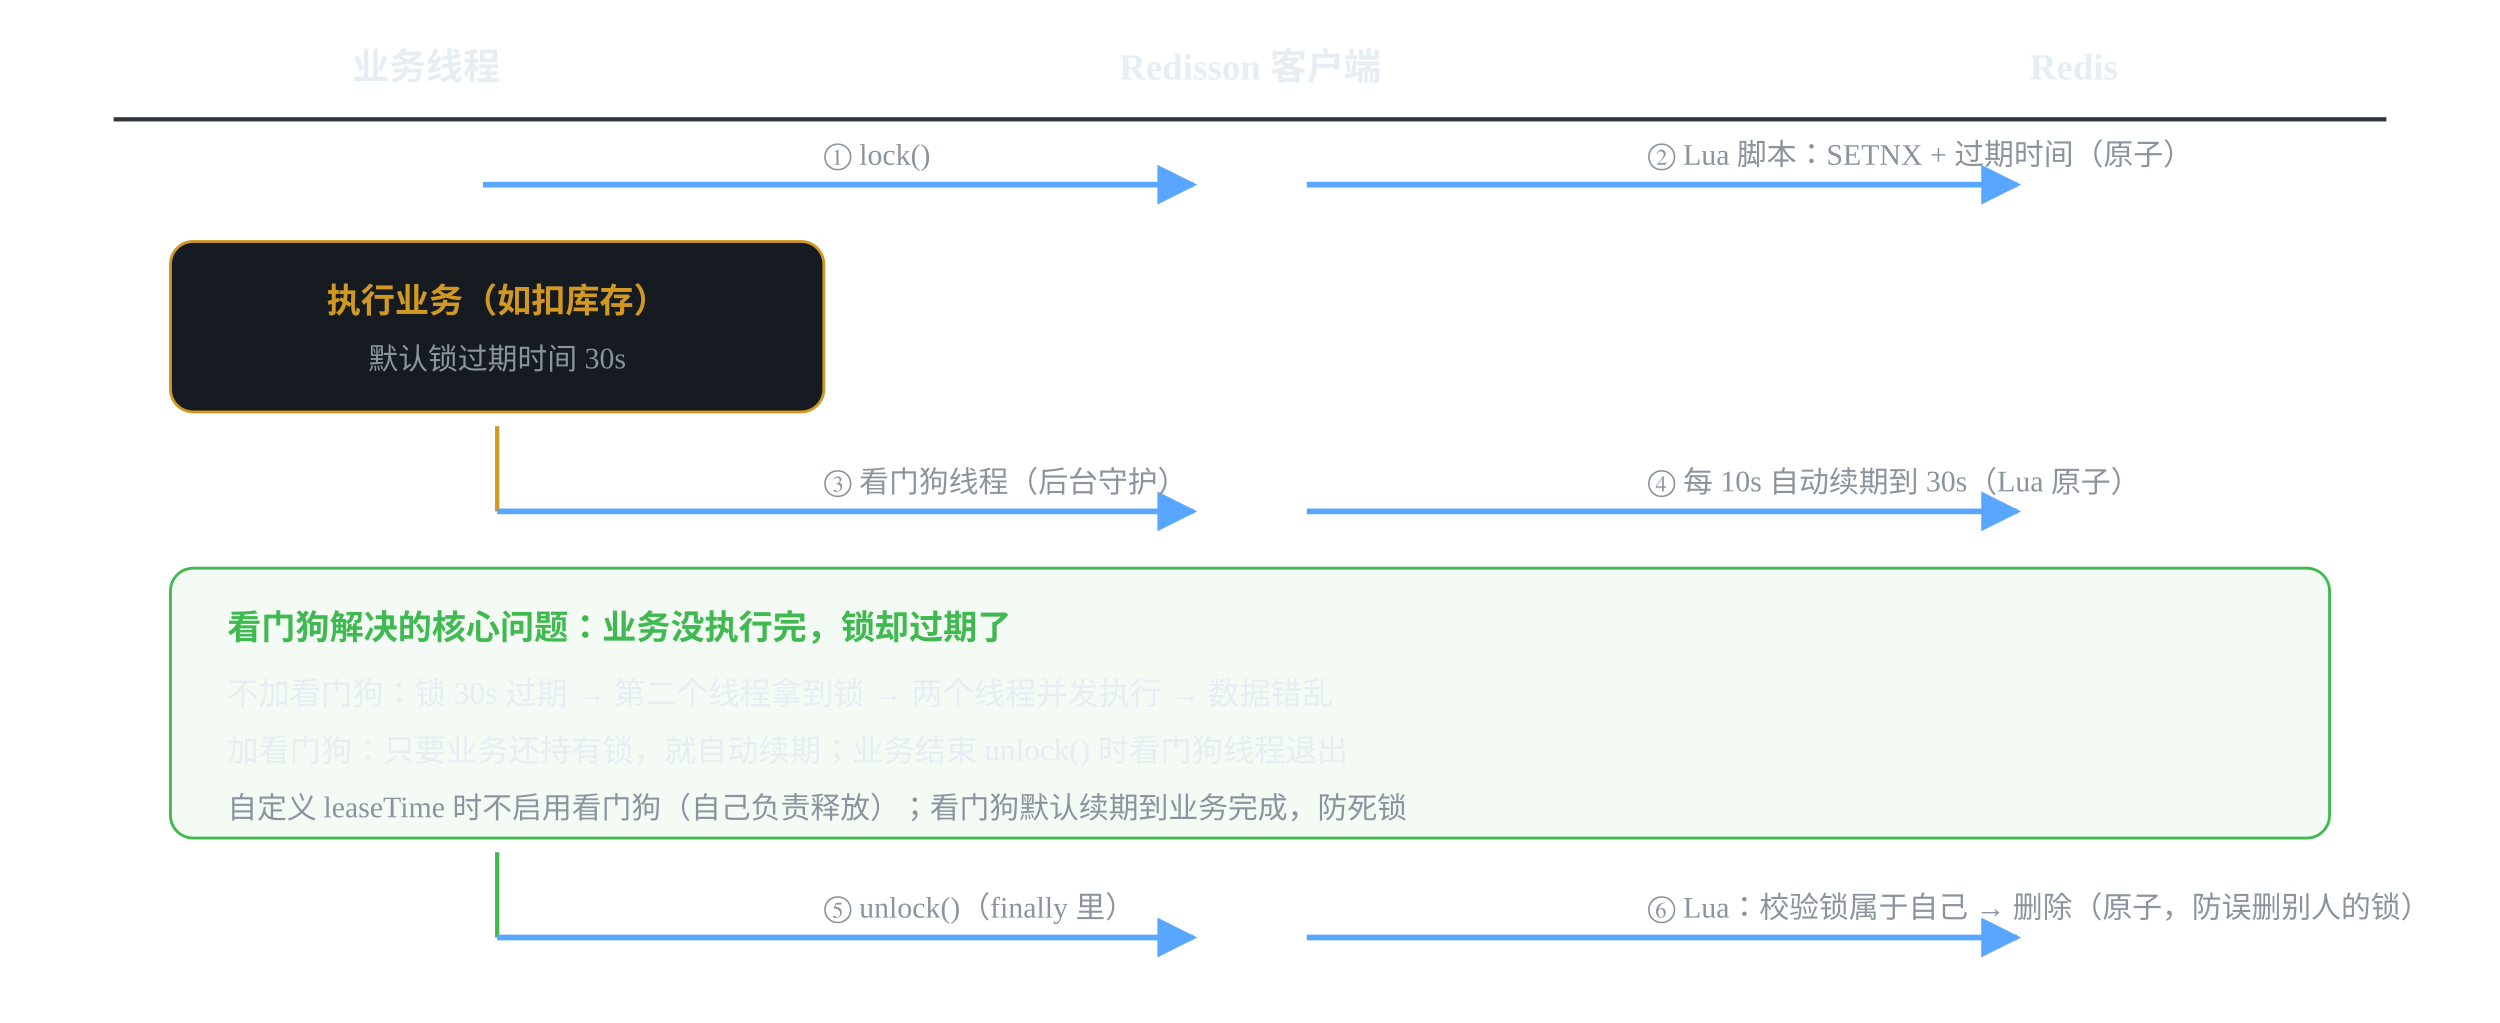
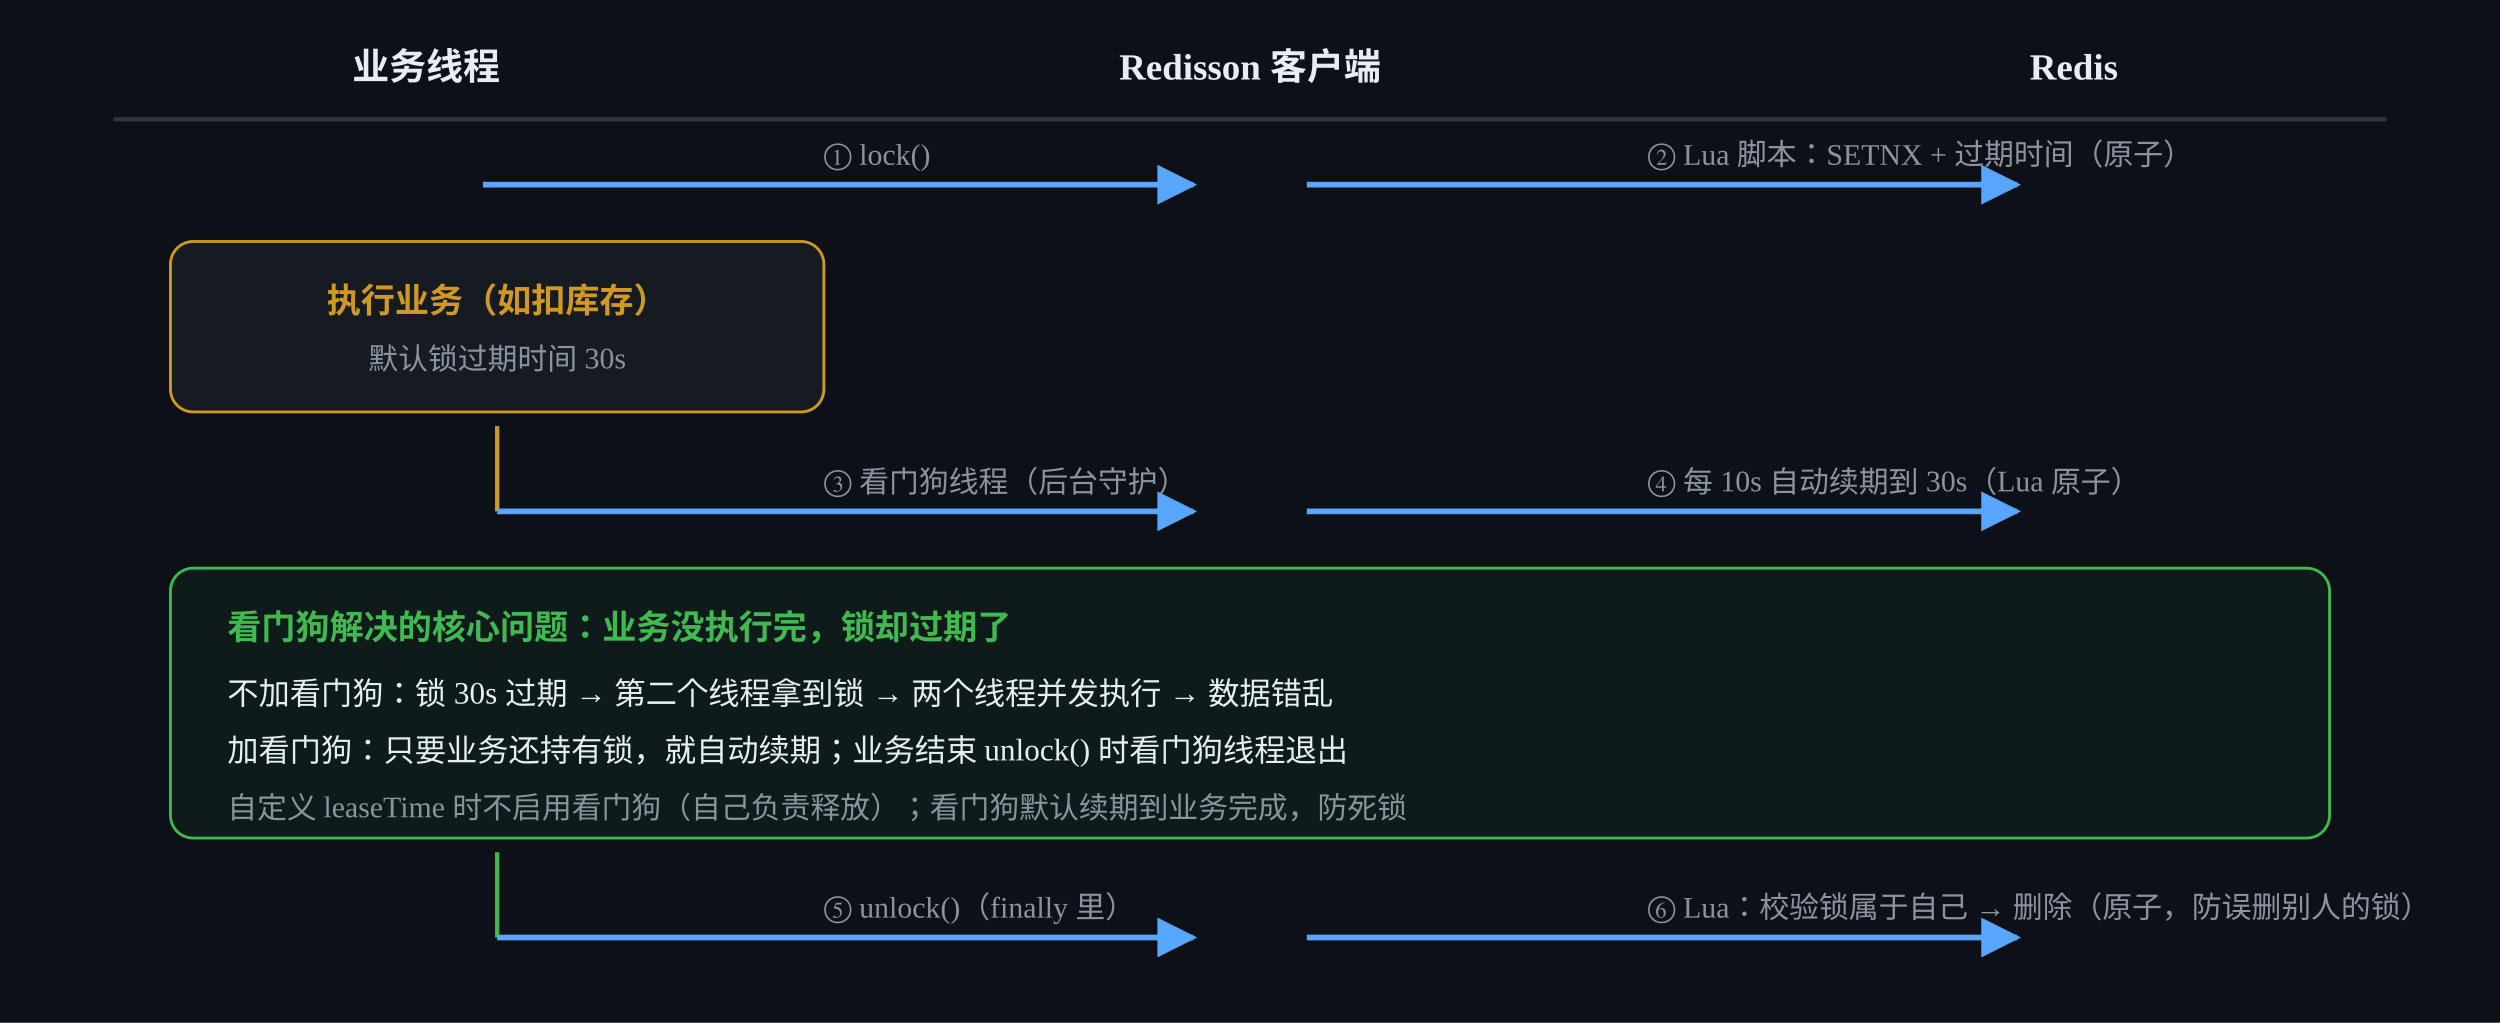
<svg xmlns="http://www.w3.org/2000/svg" width="880" height="360" viewBox="0 0 880 360">
+   <rect x="0" y="0" width="880" height="360" fill="#0d1117" />
  <defs>
    <marker id="arr" viewBox="0 0 10 10" refX="9" refY="5" markerWidth="7" markerHeight="7" orient="auto-start-reverse">
      <path d="M 0 0 L 10 5 L 0 10 z" fill="#58a6ff" />
    </marker>
  </defs>
  <text x="150" y="28" text-anchor="middle" fill="#e6edf3" font-size="13" font-weight="bold">业务线程</text>
  <text x="440" y="28" text-anchor="middle" fill="#e6edf3" font-size="13" font-weight="bold">Redisson 客户端</text>
  <text x="730" y="28" text-anchor="middle" fill="#e6edf3" font-size="13" font-weight="bold">Redis</text>
  <line x1="40" y1="42" x2="840" y2="42" stroke="#30363d" stroke-width="1.5" />
  <line x1="170" y1="65" x2="420" y2="65" stroke="#58a6ff" stroke-width="2" marker-end="url(#arr)" />
  <text x="290" y="58" fill="#8b949e" font-size="10.5">① lock()</text>
  <line x1="460" y1="65" x2="710" y2="65" stroke="#58a6ff" stroke-width="2" marker-end="url(#arr)" />
  <text x="580" y="58" fill="#8b949e" font-size="10.5">② Lua 脚本：SETNX + 过期时间（原子）</text>
  <rect x="60" y="85" width="230" height="60" rx="8" fill="#161b22" stroke="#d29922" />
  <text x="175" y="110" text-anchor="middle" fill="#d29922" font-size="12" font-weight="bold">执行业务（如扣库存）</text>
  <text x="175" y="130" text-anchor="middle" fill="#8b949e" font-size="10.5">默认锁过期时间 30s</text>
  <line x1="175" y1="150" x2="175" y2="180" stroke="#d29922" stroke-width="1.5" />
  <line x1="175" y1="180" x2="420" y2="180" stroke="#58a6ff" stroke-width="2" marker-end="url(#arr)" />
  <text x="290" y="173" fill="#8b949e" font-size="10.5">③ 看门狗线程（后台守护）</text>
  <line x1="460" y1="180" x2="710" y2="180" stroke="#58a6ff" stroke-width="2" marker-end="url(#arr)" />
  <text x="580" y="173" fill="#8b949e" font-size="10.5">④ 每 10s 自动续期到 30s（Lua 原子）</text>
  <rect x="60" y="200" width="760" height="95" rx="8" fill="rgba(63,185,80,.06)" stroke="#3fb950" />
  <text x="80" y="225" fill="#3fb950" font-size="12" font-weight="bold">看门狗解决的核心问题：业务没执行完，锁却过期了</text>
  <text x="80" y="248" fill="#e6edf3" font-size="11">不加看门狗：锁 30s 过期 → 第二个线程拿到锁 → 两个线程并发执行 → 数据错乱</text>
  <text x="80" y="268" fill="#e6edf3" font-size="11">加看门狗：只要业务还持有锁，就自动续期；业务结束 unlock() 时看门狗线程退出</text>
  <text x="80" y="288" fill="#8b949e" font-size="10.5">自定义 leaseTime 时不启用看门狗（自己负责释放）；看门狗默认续期到业务完成，防死锁</text>
  <line x1="175" y1="300" x2="175" y2="330" stroke="#3fb950" stroke-width="1.5" />
  <line x1="175" y1="330" x2="420" y2="330" stroke="#58a6ff" stroke-width="2" marker-end="url(#arr)" />
  <text x="290" y="323" fill="#8b949e" font-size="10.5">⑤ unlock()（finally 里）</text>
  <line x1="460" y1="330" x2="710" y2="330" stroke="#58a6ff" stroke-width="2" marker-end="url(#arr)" />
  <text x="580" y="323" fill="#8b949e" font-size="10.5">⑥ Lua：校验锁属于自己 → 删除（原子，防误删别人的锁）</text>
</svg>
